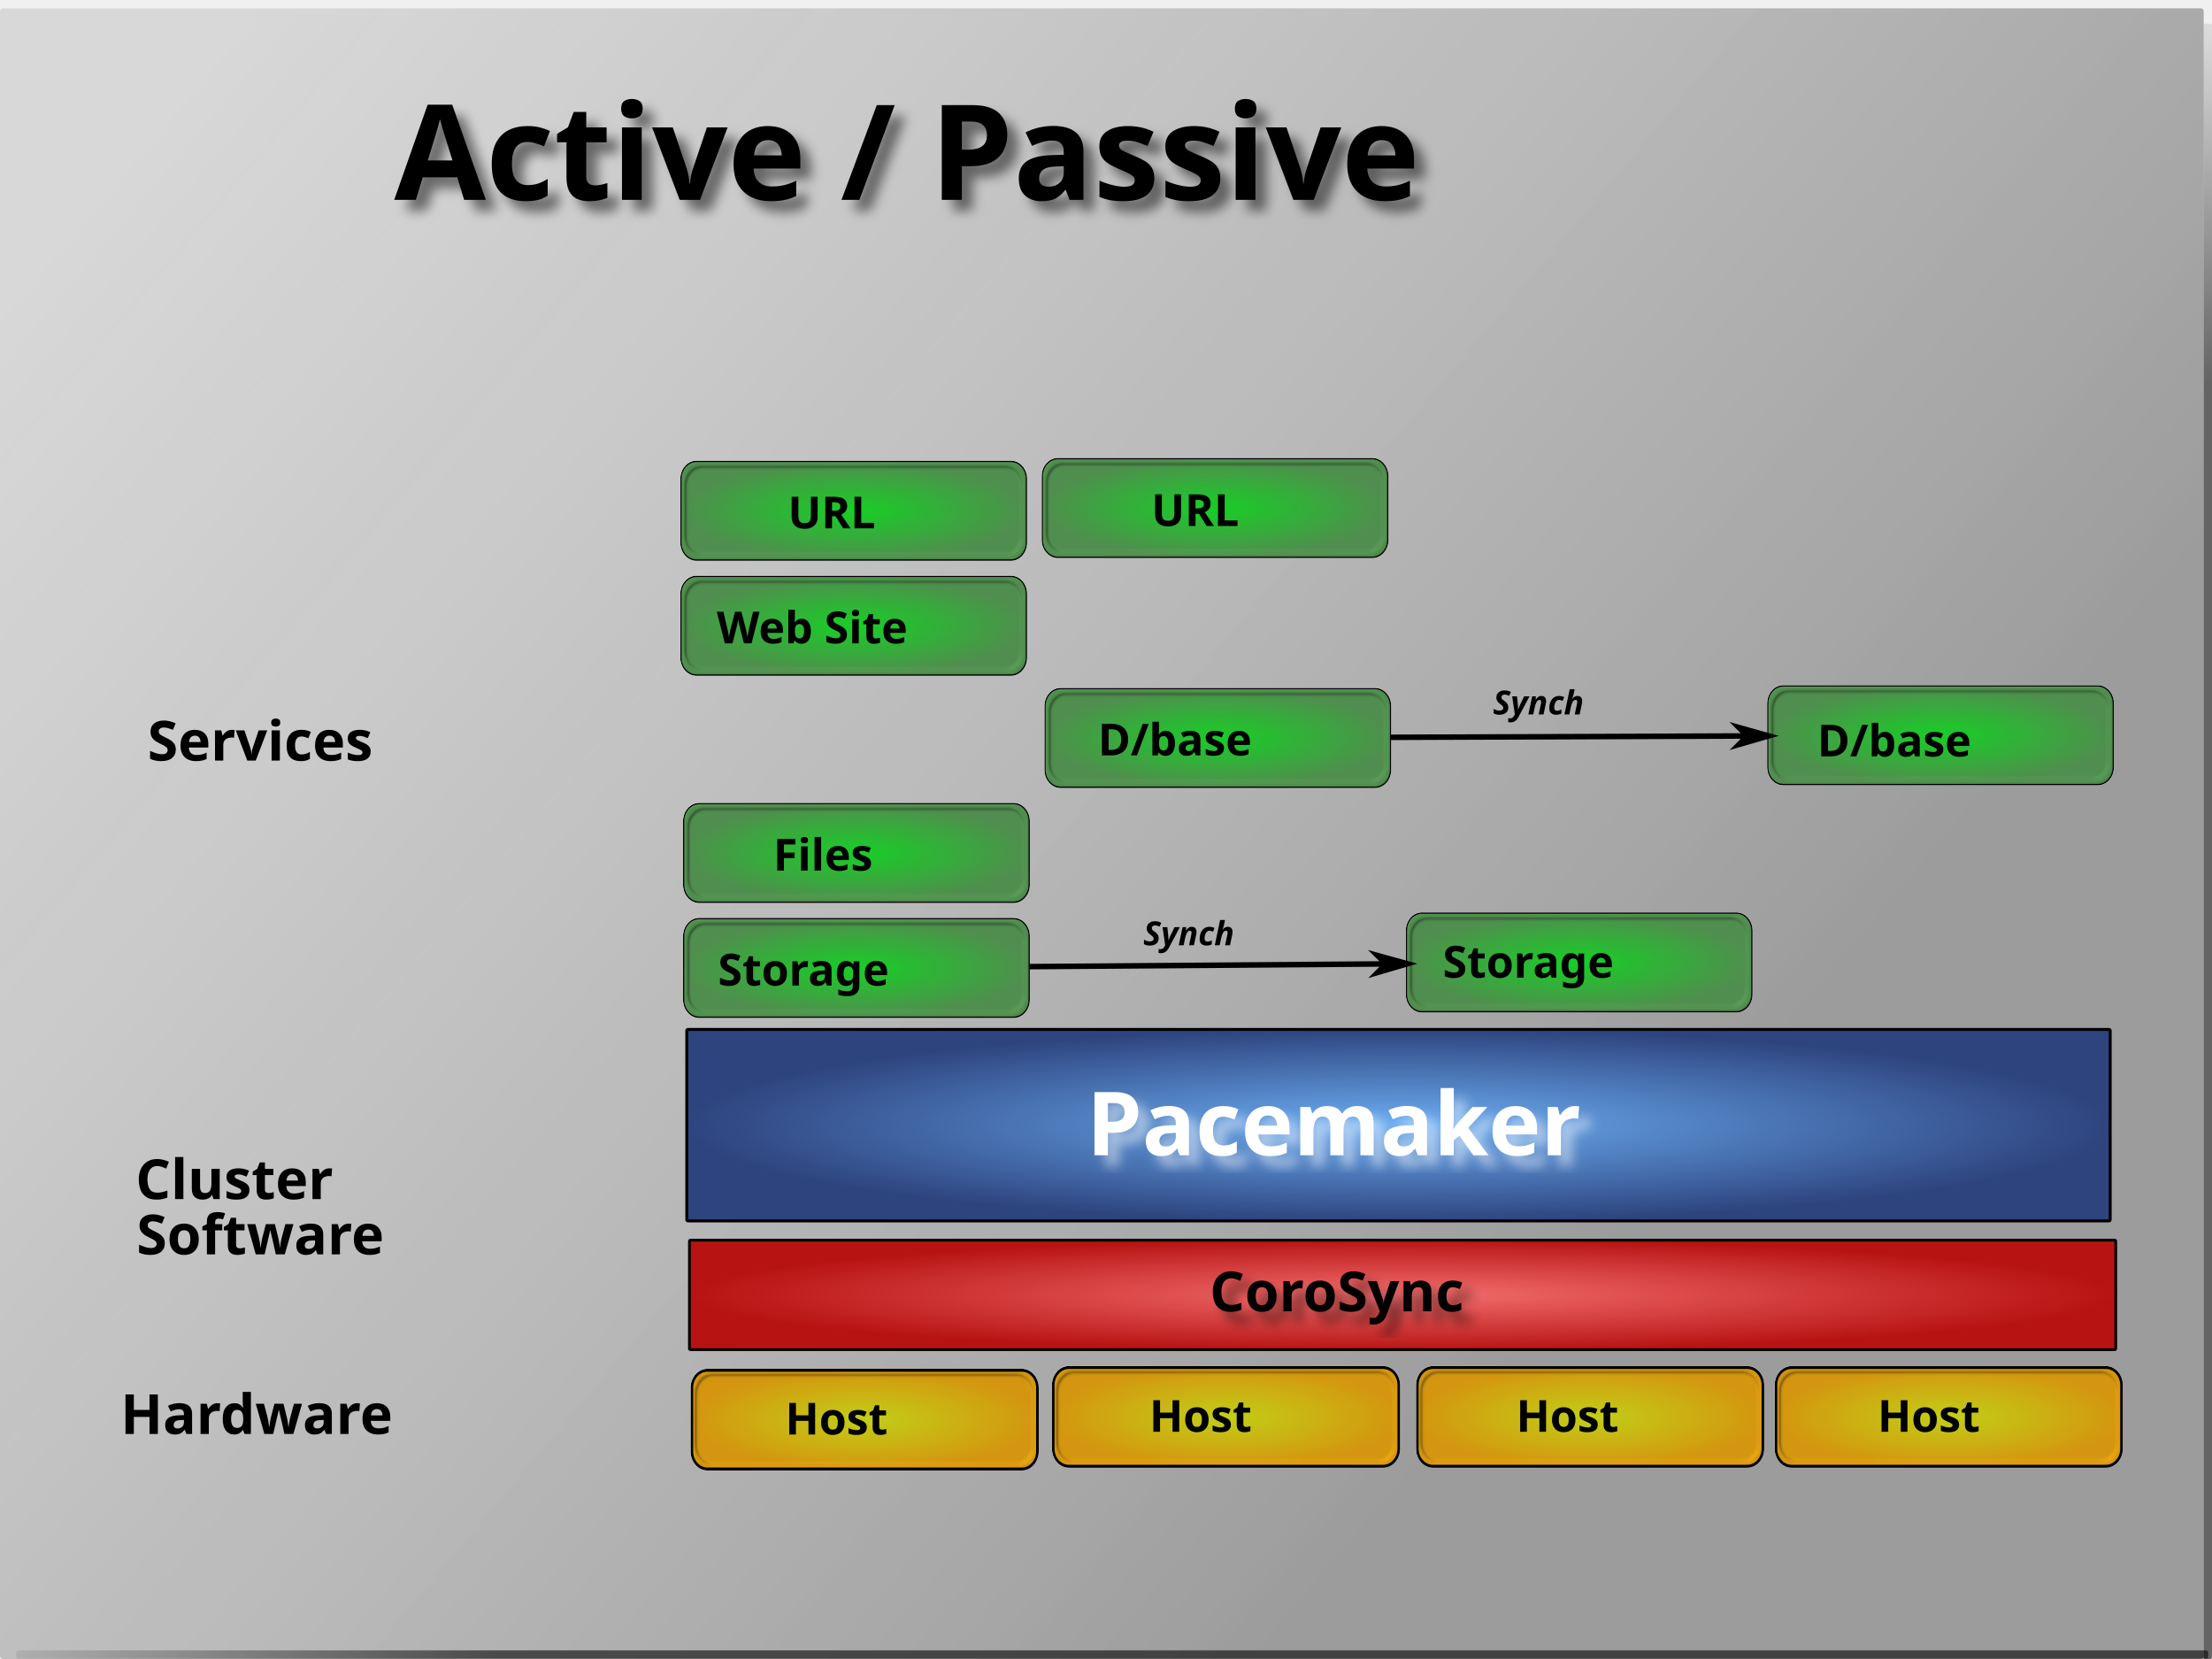
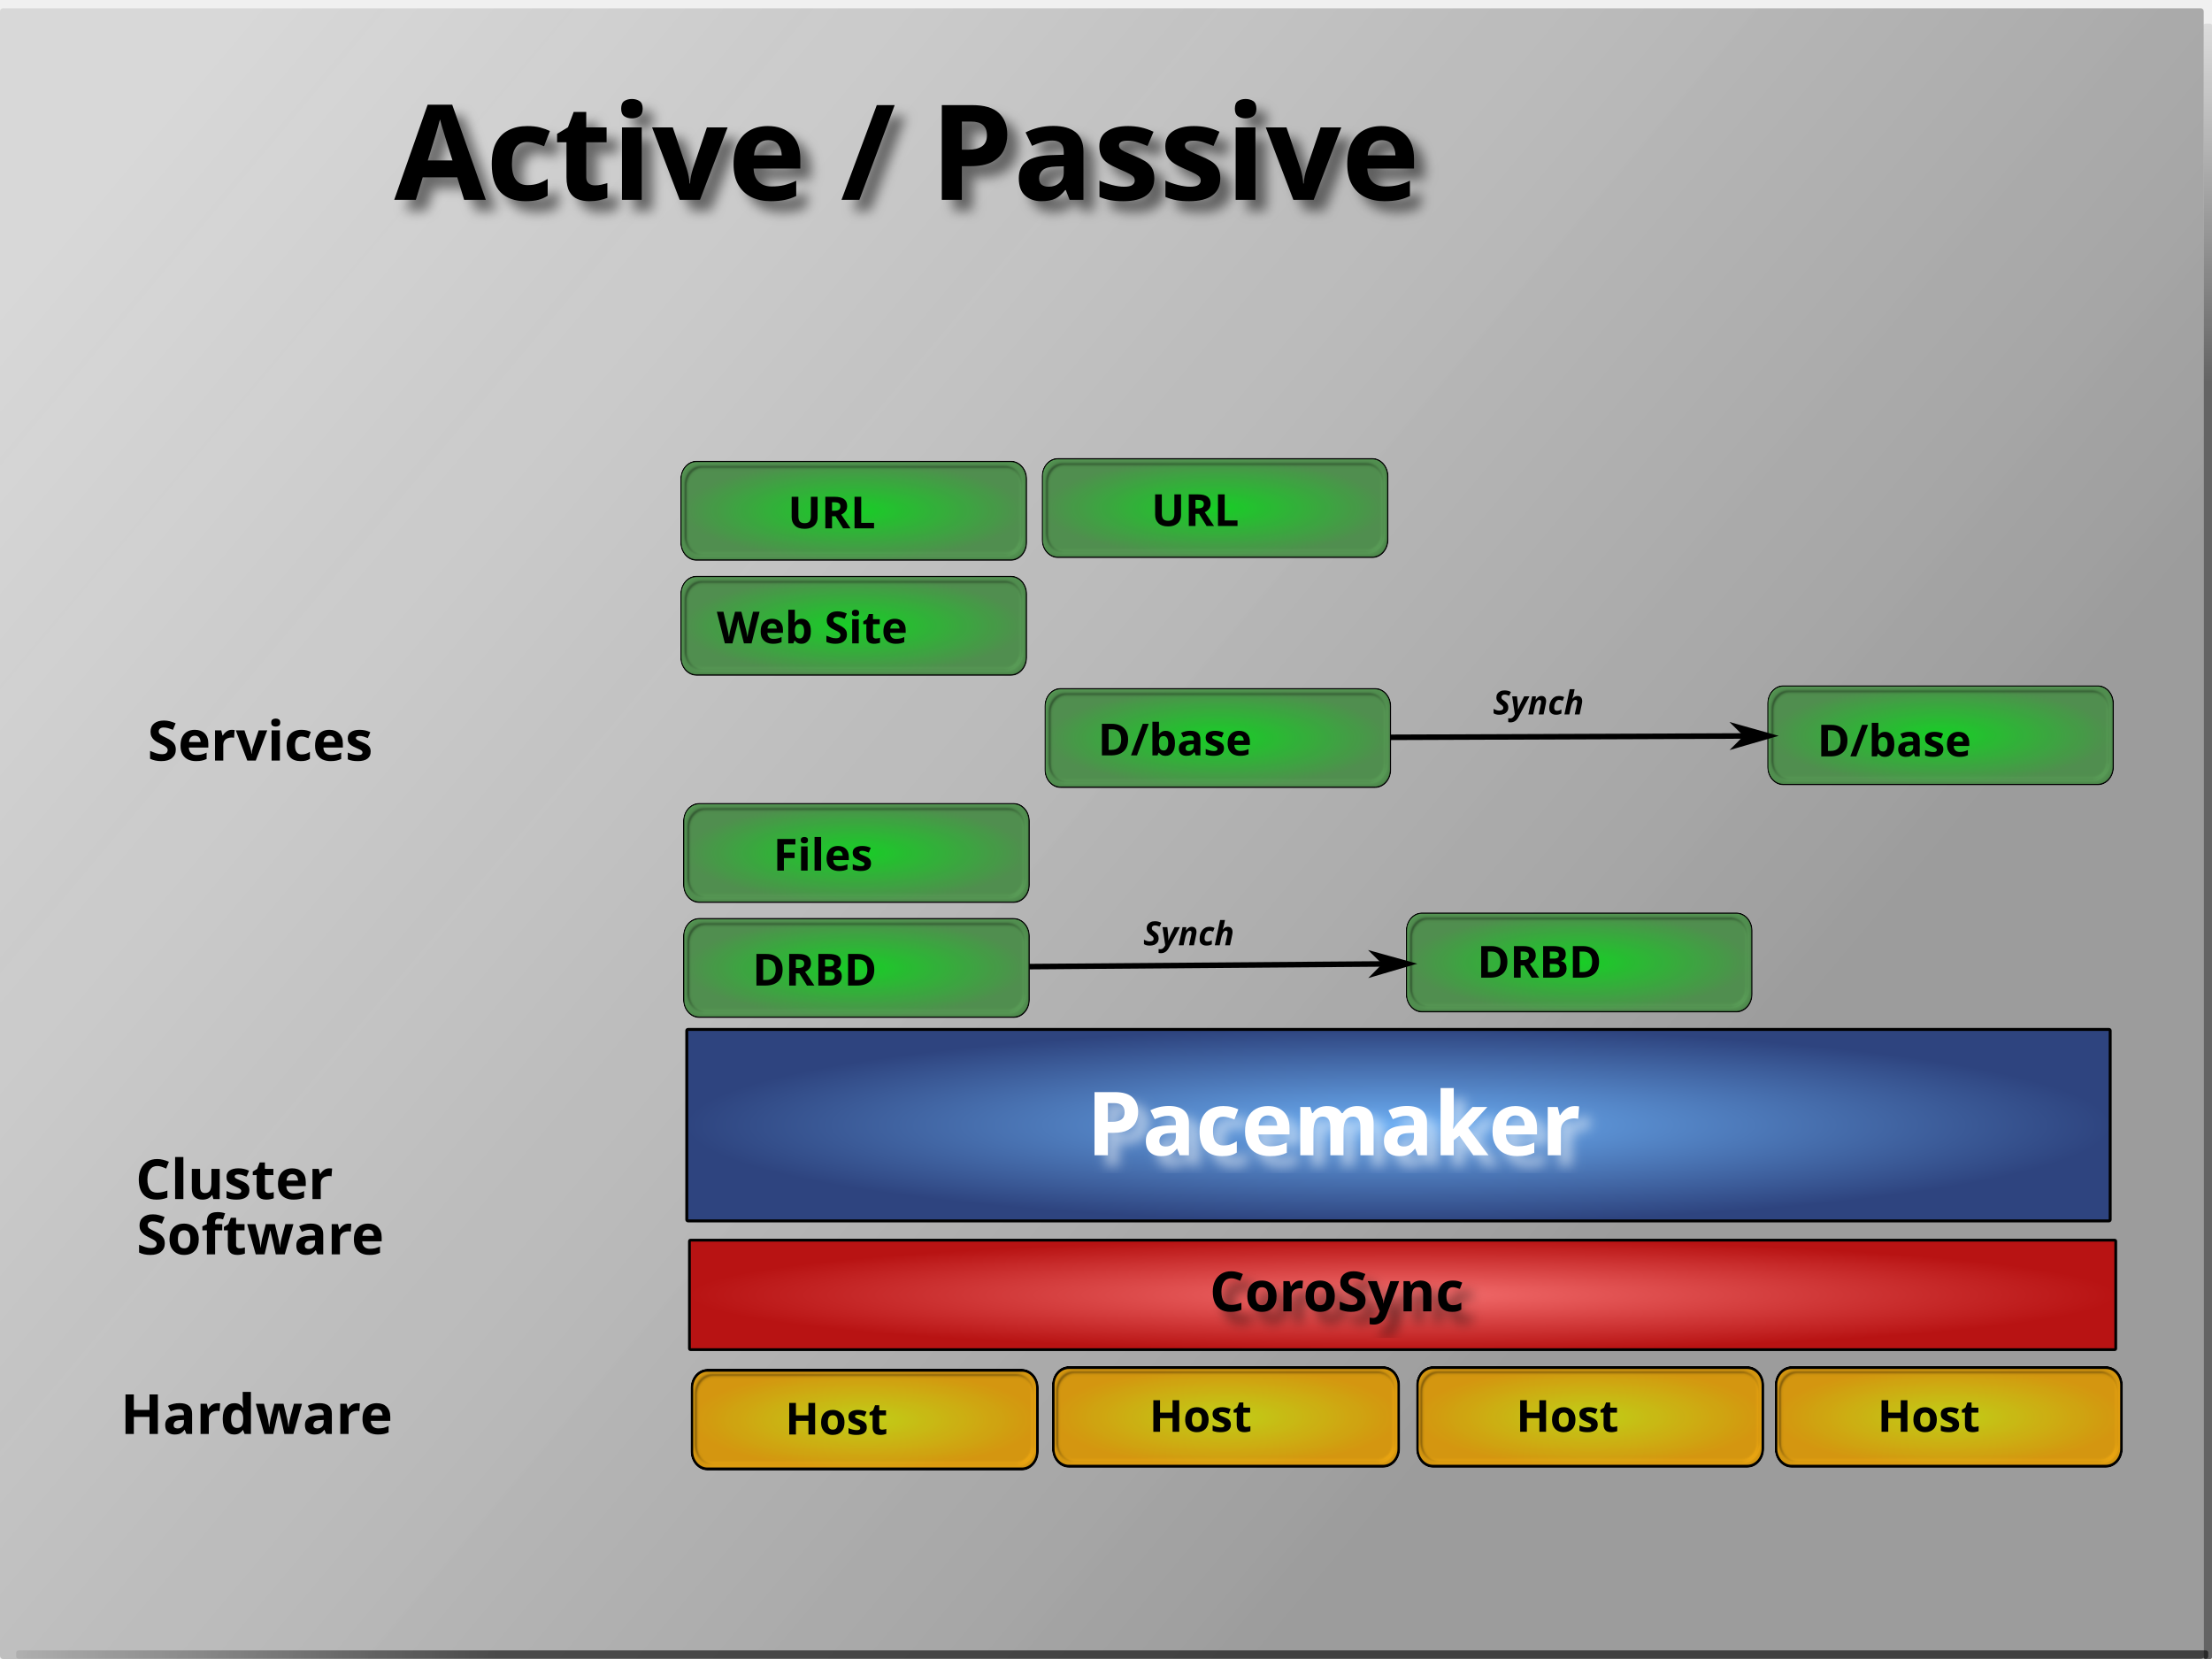
<svg xmlns="http://www.w3.org/2000/svg" xmlns:xlink="http://www.w3.org/1999/xlink" width="800" height="600" id="svg2" version="1.1">
  <defs id="defs4">
    <marker orient="auto" refY="0.0" refX="0.0" id="Arrow1Mend" style="overflow:visible;">
      <path id="path4652" d="M 0.0,0.0 L 5.0,-5.0 L -12.5,0.0 L 5.0,5.0 L 0.0,0.0 z " style="fill-rule:evenodd;stroke:#000000;stroke-width:1.0pt;marker-start:none;" transform="scale(0.4) rotate(180) translate(10,0)" />
    </marker>
    <linearGradient id="linearGradient4616">
      <stop style="stop-color:#808080;stop-opacity:0.75;" offset="0" id="stop4618" />
      <stop style="stop-color:#bfbfbf;stop-opacity:0.5;" offset="1" id="stop4620" />
    </linearGradient>
    <linearGradient id="linearGradient4606">
      <stop style="stop-color:#000000;stop-opacity:0.585;" offset="0" id="stop4608" />
      <stop style="stop-color:#000000;stop-opacity:0.081;" offset="1" id="stop4610" />
    </linearGradient>
    <linearGradient id="linearGradient4411">
      <stop style="stop-color:#f3f3f3;stop-opacity:0;" offset="0" id="stop4413" />
      <stop style="stop-color:#e6e6e6;stop-opacity:0.211;" offset="1" id="stop4415" />
    </linearGradient>
    <linearGradient id="linearGradient4370">
      <stop style="stop-color:#ffffff;stop-opacity:1;" offset="0" id="stop4372" />
      <stop style="stop-color:#f7f7f7;stop-opacity:0.699;" offset="1" id="stop4374" />
    </linearGradient>
    <linearGradient id="linearGradient3988">
      <stop id="stop3990" offset="0" style="stop-color:#d3e219;stop-opacity:1;" />
      <stop id="stop3992" offset="1" style="stop-color:#e8a411;stop-opacity:1;" />
    </linearGradient>
    <linearGradient id="linearGradient3838">
      <stop style="stop-color:#6badf2;stop-opacity:1;" offset="0" id="stop3840" />
      <stop style="stop-color:#2e447f;stop-opacity:1;" offset="1" id="stop3842" />
    </linearGradient>
    <linearGradient id="linearGradient3658">
      <stop style="stop-color:#19e229;stop-opacity:1;" offset="0" id="stop3660" />
      <stop style="stop-color:#589b56;stop-opacity:1;" offset="1" id="stop3662" />
    </linearGradient>
    <linearGradient id="linearGradient3650">
      <stop style="stop-color:#f36d6d;stop-opacity:1;" offset="0" id="stop3652" />
      <stop style="stop-color:#b81313;stop-opacity:1;" offset="1" id="stop3654" />
    </linearGradient>
    <filter id="filter3712" color-interpolation-filters="sRGB">
      <feMorphology id="feMorphology3714" radius="4.3" in="SourceAlpha" result="result91" />
      <feComposite id="feComposite3716" in2="result91" operator="out" in="SourceGraphic" />
      <feGaussianBlur id="feGaussianBlur3718" result="result0" stdDeviation="1.2" />
      <feDiffuseLighting id="feDiffuseLighting3720" diffuseConstant="1" result="result92">
        <feDistantLight id="feDistantLight3722" elevation="66" azimuth="225" />
      </feDiffuseLighting>
      <feBlend id="feBlend3724" in2="SourceGraphic" mode="multiply" result="result93" />
      <feComposite id="feComposite3726" in2="SourceAlpha" operator="in" />
    </filter>
    <radialGradient xlink:href="#linearGradient3838" id="radialGradient3844" cx="532.673" cy="425.743" fx="532.673" fy="425.743" r="259.906" gradientTransform="matrix(0.9922546,0,0,0.1353895,-22.76534,801.6518)" gradientUnits="userSpaceOnUse" />
    <radialGradient xlink:href="#linearGradient3650" id="radialGradient3854" cx="531.188" cy="483.168" fx="531.188" fy="483.168" r="258.421" gradientTransform="matrix(1,0,0,0.07856171,-23.92079,882.7205)" gradientUnits="userSpaceOnUse" />
    <radialGradient xlink:href="#linearGradient3658" id="radialGradient3884" gradientUnits="userSpaceOnUse" gradientTransform="matrix(1,0,0,0.2534722,0,86.1094)" cx="238.614" cy="115.347" fx="238.614" fy="115.347" r="142.574" />
    <radialGradient xlink:href="#linearGradient3658" id="radialGradient3886" gradientUnits="userSpaceOnUse" gradientTransform="matrix(1,0,0,0.2534722,0,86.1094)" cx="238.614" cy="115.347" fx="238.614" fy="115.347" r="142.574" />
    <radialGradient xlink:href="#linearGradient3658" id="radialGradient3904" gradientUnits="userSpaceOnUse" gradientTransform="matrix(1,0,0,0.2534722,0,86.1094)" cx="238.614" cy="115.347" fx="238.614" fy="115.347" r="142.574" />
    <radialGradient xlink:href="#linearGradient3658" id="radialGradient3926" gradientUnits="userSpaceOnUse" gradientTransform="matrix(1,0,0,0.2534722,0,86.1094)" cx="238.614" cy="115.347" fx="238.614" fy="115.347" r="142.574" />
    <radialGradient xlink:href="#linearGradient3658" id="radialGradient3930" gradientUnits="userSpaceOnUse" gradientTransform="matrix(1,0,0,0.2534722,0,86.1094)" cx="238.614" cy="115.347" fx="238.614" fy="115.347" r="142.574" />
    <radialGradient xlink:href="#linearGradient3658" id="radialGradient3944" gradientUnits="userSpaceOnUse" gradientTransform="matrix(1,0,0,0.2534722,0,86.1094)" cx="238.614" cy="115.347" fx="238.614" fy="115.347" r="142.574" />
    <radialGradient xlink:href="#linearGradient3658" id="radialGradient3964" gradientUnits="userSpaceOnUse" gradientTransform="matrix(1,0,0,0.2534722,0,86.1094)" cx="238.614" cy="115.347" fx="238.614" fy="115.347" r="142.574" />
    <radialGradient xlink:href="#linearGradient3658" id="radialGradient3968" gradientUnits="userSpaceOnUse" gradientTransform="matrix(1,0,0,0.2534722,0,86.1094)" cx="238.614" cy="115.347" fx="238.614" fy="115.347" r="142.574" />
    <radialGradient xlink:href="#linearGradient3988" id="radialGradient3974" gradientUnits="userSpaceOnUse" gradientTransform="matrix(1,0,0,0.2534722,0,86.1094)" cx="238.614" cy="115.347" fx="238.614" fy="115.347" r="142.574" />
    <radialGradient xlink:href="#linearGradient3988" id="radialGradient3996" gradientUnits="userSpaceOnUse" gradientTransform="matrix(1,0,0,0.2534722,0,86.1094)" cx="238.614" cy="115.347" fx="238.614" fy="115.347" r="142.574" />
    <radialGradient xlink:href="#linearGradient3988" id="radialGradient4000" gradientUnits="userSpaceOnUse" gradientTransform="matrix(1,0,0,0.2534722,0,86.1094)" cx="238.614" cy="115.347" fx="238.614" fy="115.347" r="142.574" />
    <radialGradient xlink:href="#linearGradient3988" id="radialGradient4004" gradientUnits="userSpaceOnUse" gradientTransform="matrix(1,0,0,0.2534722,0,86.1094)" cx="238.614" cy="115.347" fx="238.614" fy="115.347" r="142.574" />
    <filter id="filter4038" width="1.5" height="1.5" x="-.25" y="-.25">
      <feGaussianBlur id="feGaussianBlur4040" in="SourceAlpha" stdDeviation="2" result="blur" />
      <feColorMatrix id="feColorMatrix4042" result="bluralpha" type="matrix" values="-1 0 0 0 1 0 -1 0 0 1 0 0 -1 0 1 0 0 0 0.5 0 " />
      <feOffset id="feOffset4044" in="bluralpha" dx="4" dy="4" result="offsetBlur" />
      <feMerge id="feMerge4046">
        <feMergeNode id="feMergeNode4048" in="offsetBlur" />
        <feMergeNode id="feMergeNode4050" in="SourceGraphic" />
      </feMerge>
    </filter>
    <filter id="filter4066" width="1.5" height="1.5" x="-.25" y="-.25">
      <feGaussianBlur id="feGaussianBlur4068" in="SourceAlpha" stdDeviation="2" result="blur" />
      <feColorMatrix id="feColorMatrix4070" result="bluralpha" type="matrix" values="1 0 0 0 0 0 1 0 0 0 0 0 1 0 0 0 0 0 0.5 0 " />
      <feOffset id="feOffset4072" in="bluralpha" dx="4" dy="4" result="offsetBlur" />
      <feMerge id="feMerge4074">
        <feMergeNode id="feMergeNode4076" in="offsetBlur" />
        <feMergeNode id="feMergeNode4078" in="SourceGraphic" />
      </feMerge>
    </filter>
    <radialGradient xlink:href="#linearGradient4370" id="radialGradient4376" cx="-0.5" cy="-100.5" fx="-0.5" fy="-100.5" r="400.5" gradientTransform="matrix(0.06674414,1.485789,-1.49662,0.06723071,-150.8769,6.999576)" gradientUnits="userSpaceOnUse" />
    <filter id="filter4381" width="1.5" height="1.5" x="-.25" y="-.25">
      <feGaussianBlur id="feGaussianBlur4383" in="SourceAlpha" stdDeviation="2" result="blur" />
      <feColorMatrix id="feColorMatrix4385" result="bluralpha" type="matrix" values="1 0 0 0 0 0 1 0 0 0 0 0 1 0 0 0 0 0 0.5 0 " />
      <feOffset id="feOffset4387" in="bluralpha" dx="4" dy="4" result="offsetBlur" />
      <feMerge id="feMerge4389">
        <feMergeNode id="feMergeNode4391" in="offsetBlur" />
        <feMergeNode id="feMergeNode4393" in="SourceGraphic" />
      </feMerge>
    </filter>
    <filter id="filter4397" width="1.5" height="1.5" x="-.25" y="-.25">
      <feGaussianBlur id="feGaussianBlur4399" in="SourceAlpha" stdDeviation="2" result="blur" />
      <feColorMatrix id="feColorMatrix4401" result="bluralpha" type="matrix" values="1 0 0 0 0 0 1 0 0 0 0 0 1 0 0 0 0 0 0.5 0 " />
      <feOffset id="feOffset4403" in="bluralpha" dx="4" dy="4" result="offsetBlur" />
      <feMerge id="feMerge4405">
        <feMergeNode id="feMergeNode4407" in="offsetBlur" />
        <feMergeNode id="feMergeNode4409" in="SourceGraphic" />
      </feMerge>
    </filter>
    <filter id="filter4508" width="1.5" height="1.5" x="-.25" y="-.25">
      <feGaussianBlur id="feGaussianBlur4510" in="SourceAlpha" stdDeviation="2" result="blur" />
      <feColorMatrix id="feColorMatrix4512" result="bluralpha" type="matrix" values="1 0 0 0 0 0 1 0 0 0 0 0 1 0 0 0 0 0 0.5 0 " />
      <feOffset id="feOffset4514" in="bluralpha" dx="4" dy="4" result="offsetBlur" />
      <feMerge id="feMerge4516">
        <feMergeNode id="feMergeNode4518" in="offsetBlur" />
        <feMergeNode id="feMergeNode4520" in="SourceGraphic" />
      </feMerge>
    </filter>
    <filter id="filter4592" width="1.5" height="1.5" x="-.25" y="-.25">
      <feGaussianBlur id="feGaussianBlur4594" in="SourceAlpha" stdDeviation="2" result="blur" />
      <feColorMatrix id="feColorMatrix4596" result="bluralpha" type="matrix" values="1 0 0 0 0 0 1 0 0 0 0 0 1 0 0 0 0 0 0.5 0 " />
      <feOffset id="feOffset4598" in="bluralpha" dx="4" dy="4" result="offsetBlur" />
      <feMerge id="feMerge4600">
        <feMergeNode id="feMergeNode4602" in="offsetBlur" />
        <feMergeNode id="feMergeNode4604" in="SourceGraphic" />
      </feMerge>
    </filter>
    <linearGradient xlink:href="#linearGradient4606" id="linearGradient4622" x1="906.948" y1="-7.338" x2="906.948" y2="-172.976" gradientUnits="userSpaceOnUse" gradientTransform="matrix(0.2309255,0,0,0.7849298,593.3751,596.7001)" />
    <linearGradient xlink:href="#linearGradient4606" id="linearGradient4626" gradientUnits="userSpaceOnUse" gradientTransform="matrix(0.2309255,0,0,1.052138,-1255.882,187.8481)" x1="906.948" y1="-7.338" x2="906.948" y2="-172.976" />
    <linearGradient xlink:href="#linearGradient4616" id="linearGradient4636" x1="102.241" y1="386.075" x2="-256.568" y2="98.293" gradientUnits="userSpaceOnUse" gradientTransform="matrix(1.499295,0,0,1.426056,436.2333,350.7932)" />
    <linearGradient xlink:href="#linearGradient3658" id="linearGradient5088" x1="514.396" y1="714.752" x2="679.3" y2="715.979" gradientUnits="userSpaceOnUse" />
  </defs>
  <g id="layer1" transform="translate(0,-452.3622)">
    <rect style="fill:url(#linearGradient4636);fill-opacity:1.0;fill-rule:nonzero;stroke:#000000;stroke-width:0;stroke-miterlimit:4;stroke-opacity:1;stroke-dasharray:none" id="rect4628" width="797" height="597" x="-1.2012364e-05" y="455.362" ry="1.073" />
    <rect style="fill:url(#radialGradient3844);fill-opacity:1;stroke:#000000;stroke-width:1.058;stroke-miterlimit:4;stroke-opacity:1;stroke-dasharray:none" id="rect3836" width="514.794" height="69.249" x="248.385" y="824.668" ry="0.439" />
    <rect style="fill:url(#radialGradient3854);fill-opacity:1;stroke:#000000;stroke-width:1;stroke-miterlimit:4;stroke-opacity:1;stroke-dasharray:none" id="rect3846" width="515.842" height="39.604" x="249.347" y="900.877" ry="0.389" />
    <rect transform="matrix(0.4382971,0,0,0.4942417,204.1687,580.071)" ry="12.871" y="79.208" x="96.04" height="72.277" width="285.149" id="rect3872" style="fill:url(#radialGradient3884);fill-opacity:1;stroke:#000000;stroke-width:1;stroke-miterlimit:4;stroke-opacity:1;stroke-dasharray:none;filter:url(#filter3712)" />
    <text id="text3874" y="643.451" x="284.956" style="font-size:36px;font-style:normal;font-variant:normal;font-weight:bold;font-stretch:normal;text-align:start;line-height:100%;writing-mode:lr-tb;text-anchor:start;fill:#000000;fill-opacity:1;stroke:none;font-family:BlairMdITC TT;-inkscape-font-specification:BlairMdITC TT Medium" xml:space="preserve">
      <tspan style="font-size:16px;font-style:normal;font-variant:normal;font-weight:bold;font-stretch:normal;text-align:start;line-height:100%;writing-mode:lr-tb;text-anchor:start;font-family:BlairMdITC TT;-inkscape-font-specification:BlairMdITC TT Bold" y="643.451" x="284.956" id="tspan3876">URL</tspan>
    </text>
    <rect style="fill:url(#radialGradient3886);fill-opacity:1;stroke:#000000;stroke-width:1;stroke-miterlimit:4;stroke-opacity:1;stroke-dasharray:none;filter:url(#filter3712)" id="rect3878" width="285.149" height="72.277" x="96.04" y="79.208" ry="12.871" transform="matrix(0.4382971,0,0,0.4942417,334.8618,579.0809)" />
    <rect style="fill:url(#radialGradient3904);fill-opacity:1;stroke:#000000;stroke-width:1;stroke-miterlimit:4;stroke-opacity:1;stroke-dasharray:none;filter:url(#filter3712)" id="rect3892" width="285.149" height="72.277" x="96.04" y="79.208" ry="12.871" transform="matrix(0.4382971,0,0,0.4942417,204.1687,621.6551)" />
    <text xml:space="preserve" style="font-size:36px;font-style:normal;font-variant:normal;font-weight:bold;font-stretch:normal;text-align:start;line-height:100%;writing-mode:lr-tb;text-anchor:start;fill:#000000;fill-opacity:1;stroke:none;font-family:BlairMdITC TT;-inkscape-font-specification:BlairMdITC TT Medium" x="259.248" y="685.036" id="text3894">
      <tspan id="tspan3896" x="259.248" y="685.036" style="font-size:16px;font-style:normal;font-variant:normal;font-weight:bold;font-stretch:normal;text-align:start;line-height:100%;writing-mode:lr-tb;text-anchor:start;font-family:BlairMdITC TT;-inkscape-font-specification:BlairMdITC TT Bold">Web Site</tspan>
    </text>
    <rect style="fill:url(#radialGradient3926);fill-opacity:1;stroke:#000000;stroke-width:1;stroke-miterlimit:4;stroke-opacity:1;stroke-dasharray:none;filter:url(#filter3712)" id="rect3918" width="285.149" height="72.277" x="96.04" y="79.208" ry="12.871" transform="matrix(0.4382971,0,0,0.4942417,335.8519,662.2492)" />
    <rect style="fill:url(#radialGradient3930);fill-opacity:1;stroke:#000000;stroke-width:1;stroke-miterlimit:4;stroke-opacity:1;stroke-dasharray:none;filter:url(#filter3712)" id="rect3922" width="285.149" height="72.277" x="96.04" y="79.208" ry="12.871" transform="matrix(0.4382971,0,0,0.4942417,597.238,661.2591)" />
    <rect style="fill:url(#radialGradient3944);fill-opacity:1;stroke:#000000;stroke-width:1;stroke-miterlimit:4;stroke-opacity:1;stroke-dasharray:none;filter:url(#filter3712)" id="rect3932" width="285.149" height="72.277" x="96.04" y="79.208" ry="12.871" transform="matrix(0.4382971,0,0,0.4942417,205.1588,703.8333)" />
    <text xml:space="preserve" style="font-size:36px;font-style:normal;font-variant:normal;font-weight:bold;font-stretch:normal;text-align:start;line-height:100%;writing-mode:lr-tb;text-anchor:start;fill:#000000;fill-opacity:1;stroke:none;font-family:BlairMdITC TT;-inkscape-font-specification:BlairMdITC TT Medium" x="279.679" y="767.214" id="text3934">
      <tspan id="tspan3936" x="279.679" y="767.214" style="font-size:16px;font-style:normal;font-variant:normal;font-weight:bold;font-stretch:normal;text-align:start;line-height:100%;writing-mode:lr-tb;text-anchor:start;font-family:BlairMdITC TT;-inkscape-font-specification:BlairMdITC TT Bold">Files</tspan>
    </text>
    <rect transform="matrix(0.4382971,0,0,0.4942417,205.1588,745.4175)" ry="12.871" y="79.208" x="96.04" height="72.277" width="285.149" id="rect3952" style="fill:url(#radialGradient3964);fill-opacity:1;stroke:#000000;stroke-width:1;stroke-miterlimit:4;stroke-opacity:1;stroke-dasharray:none;filter:url(#filter3712)" />
    <text id="text3954" y="808.798" x="259.655" style="font-size:36px;font-style:normal;font-variant:normal;font-weight:bold;font-stretch:normal;text-align:start;line-height:100%;writing-mode:lr-tb;text-anchor:start;fill:#000000;fill-opacity:1;stroke:none;font-family:BlairMdITC TT;-inkscape-font-specification:BlairMdITC TT Medium" xml:space="preserve">
-       <tspan style="font-size:16px;font-style:normal;font-variant:normal;font-weight:bold;font-stretch:normal;text-align:start;line-height:100%;writing-mode:lr-tb;text-anchor:start;font-family:BlairMdITC TT;-inkscape-font-specification:BlairMdITC TT Bold" y="808.798" x="259.655" id="tspan3956">Storage</tspan>
+       <tspan style="font-size:16px;font-style:normal;font-variant:normal;font-weight:bold;font-stretch:normal;text-align:start;line-height:100%;writing-mode:lr-tb;text-anchor:start;font-family:BlairMdITC TT;-inkscape-font-specification:BlairMdITC TT Bold" y="808.798" x="259.655" id="tspan3956">   DRBD</tspan>
    </text>
    <rect transform="matrix(0.4382971,0,0,0.4942417,466.5449,743.4373)" ry="12.871" y="79.208" x="96.04" height="72.277" width="285.149" id="rect3960" style="fill:url(#radialGradient3968);fill-opacity:1;stroke:#000000;stroke-width:1;stroke-miterlimit:4;stroke-opacity:1;stroke-dasharray:none;filter:url(#filter3712)" />
    <rect transform="matrix(0.4382971,0,0,0.4942417,208.1291,908.7838)" ry="12.871" y="79.208" x="96.04" height="72.277" width="285.149" id="rect3972" style="fill:url(#radialGradient3974);fill-opacity:1;stroke:#000000;stroke-width:2.149;stroke-miterlimit:4;stroke-opacity:1;stroke-dasharray:none;filter:url(#filter3712)" />
    <rect style="fill:url(#radialGradient3996);fill-opacity:1;stroke:#000000;stroke-width:2.149;stroke-miterlimit:4;stroke-opacity:1;stroke-dasharray:none;filter:url(#filter3712)" id="rect3994" width="285.149" height="72.277" x="96.04" y="79.208" ry="12.871" transform="matrix(0.4382971,0,0,0.4942417,338.8222,907.7937)" />
    <rect transform="matrix(0.4382971,0,0,0.4942417,470.5054,907.7937)" ry="12.871" y="79.208" x="96.04" height="72.277" width="285.149" id="rect3998" style="fill:url(#radialGradient4000);fill-opacity:1;stroke:#000000;stroke-width:2.149;stroke-miterlimit:4;stroke-opacity:1;stroke-dasharray:none;filter:url(#filter3712)" />
    <rect style="fill:url(#radialGradient4004);fill-opacity:1;stroke:#000000;stroke-width:2.149;stroke-miterlimit:4;stroke-opacity:1;stroke-dasharray:none;filter:url(#filter3712)" id="rect4002" width="285.149" height="72.277" x="96.04" y="79.208" ry="12.871" transform="matrix(0.4382971,0,0,0.4942417,600.2083,907.7937)" />
    <text xml:space="preserve" style="font-size:36px;font-style:normal;font-variant:normal;font-weight:bold;font-stretch:normal;text-align:start;line-height:100%;writing-mode:lr-tb;text-anchor:start;fill:#000000;fill-opacity:1;stroke:none;font-family:BlairMdITC TT;-inkscape-font-specification:BlairMdITC TT Medium" x="284" y="971.174" id="text4006">
      <tspan id="tspan4008" x="284" y="971.174" style="font-size:16px;font-style:normal;font-variant:normal;font-weight:bold;font-stretch:normal;text-align:start;line-height:100%;writing-mode:lr-tb;text-anchor:start;font-family:BlairMdITC TT;-inkscape-font-specification:BlairMdITC TT Bold">Host</tspan>
    </text>
    <text id="text4010" y="970.184" x="415.683" style="font-size:36px;font-style:normal;font-variant:normal;font-weight:bold;font-stretch:normal;text-align:start;line-height:100%;writing-mode:lr-tb;text-anchor:start;fill:#000000;fill-opacity:1;stroke:none;font-family:BlairMdITC TT;-inkscape-font-specification:BlairMdITC TT Medium" xml:space="preserve">
      <tspan style="font-size:16px;font-style:normal;font-variant:normal;font-weight:bold;font-stretch:normal;text-align:start;line-height:100%;writing-mode:lr-tb;text-anchor:start;font-family:BlairMdITC TT;-inkscape-font-specification:BlairMdITC TT Bold" y="970.184" x="415.683" id="tspan4012">Host</tspan>
    </text>
    <text xml:space="preserve" style="font-size:36px;font-style:normal;font-variant:normal;font-weight:bold;font-stretch:normal;text-align:start;line-height:100%;writing-mode:lr-tb;text-anchor:start;fill:#000000;fill-opacity:1;stroke:none;font-family:BlairMdITC TT;-inkscape-font-specification:BlairMdITC TT Medium" x="548.356" y="970.184" id="text4014">
      <tspan id="tspan4016" x="548.356" y="970.184" style="font-size:16px;font-style:normal;font-variant:normal;font-weight:bold;font-stretch:normal;text-align:start;line-height:100%;writing-mode:lr-tb;text-anchor:start;font-family:BlairMdITC TT;-inkscape-font-specification:BlairMdITC TT Bold">Host</tspan>
    </text>
    <text id="text4018" y="970.184" x="679.049" style="font-size:36px;font-style:normal;font-variant:normal;font-weight:bold;font-stretch:normal;text-align:start;line-height:100%;writing-mode:lr-tb;text-anchor:start;fill:#000000;fill-opacity:1;stroke:none;font-family:BlairMdITC TT;-inkscape-font-specification:BlairMdITC TT Medium" xml:space="preserve">
      <tspan style="font-size:16px;font-style:normal;font-variant:normal;font-weight:bold;font-stretch:normal;text-align:start;line-height:100%;writing-mode:lr-tb;text-anchor:start;font-family:BlairMdITC TT;-inkscape-font-specification:BlairMdITC TT Bold" y="970.184" x="679.049" id="tspan4020">Host</tspan>
    </text>
    <text id="text4030" y="926.62" x="437.465" style="font-size:36px;font-style:normal;font-variant:normal;font-weight:bold;font-stretch:normal;text-align:start;line-height:100%;writing-mode:lr-tb;text-anchor:start;fill:#000000;fill-opacity:1;stroke:none;filter:url(#filter4066);font-family:BlairMdITC TT;-inkscape-font-specification:BlairMdITC TT Medium" xml:space="preserve">
      <tspan style="font-size:20px;font-style:normal;font-variant:normal;font-weight:bold;font-stretch:normal;text-align:start;line-height:100%;writing-mode:lr-tb;text-anchor:start;font-family:BlairMdITC TT;-inkscape-font-specification:BlairMdITC TT Bold" y="926.62" x="437.465" id="tspan4032">CoroSync</tspan>
    </text>
    <text xml:space="preserve" style="font-size:36px;font-style:normal;font-variant:normal;font-weight:bold;font-stretch:normal;text-align:start;line-height:100%;writing-mode:lr-tb;text-anchor:start;fill:#ffffff;fill-opacity:1;stroke:none;filter:url(#filter4038);font-family:BlairMdITC TT;-inkscape-font-specification:BlairMdITC TT Medium" x="505.782" y="870.184" id="text4034">
      <tspan id="tspan4036" x="505.782" y="870.184" style="font-size:32px;font-style:normal;font-variant:normal;font-weight:bold;font-stretch:normal;text-align:center;line-height:100%;writing-mode:lr-tb;text-anchor:middle;fill:#ffffff;font-family:BlairMdITC TT;-inkscape-font-specification:BlairMdITC TT Bold">Pacemaker</tspan>
    </text>
    <text xml:space="preserve" style="font-size:36px;font-style:normal;font-variant:normal;font-weight:bold;font-stretch:normal;text-align:start;line-height:100%;writing-mode:lr-tb;text-anchor:start;fill:#000000;fill-opacity:1;stroke:none;filter:url(#filter4066);font-family:BlairMdITC TT;-inkscape-font-specification:BlairMdITC TT Medium" x="142.574" y="524.639" id="text4080">
      <tspan id="tspan4082" x="142.574" y="524.639" style="font-size:48px;font-style:normal;font-variant:normal;font-weight:bold;font-stretch:normal;text-align:start;line-height:100%;writing-mode:lr-tb;text-anchor:start;font-family:BlairMdITC TT;-inkscape-font-specification:BlairMdITC TT Bold">Active / Passive</tspan>
    </text>
    <text id="text4084" y="970.971" x="43.592" style="font-size:36px;font-style:normal;font-variant:normal;font-weight:bold;font-stretch:normal;text-align:start;line-height:100%;writing-mode:lr-tb;text-anchor:start;fill:#000000;fill-opacity:1;stroke:none;font-family:BlairMdITC TT;-inkscape-font-specification:BlairMdITC TT Medium" xml:space="preserve">
      <tspan style="font-size:20px;font-style:normal;font-variant:normal;font-weight:bold;font-stretch:normal;text-align:start;line-height:100%;writing-mode:lr-tb;text-anchor:start;font-family:BlairMdITC TT;-inkscape-font-specification:BlairMdITC TT Bold" y="970.971" x="43.592" id="tspan4086">Hardware</tspan>
    </text>
    <text xml:space="preserve" style="font-size:36px;font-style:normal;font-variant:normal;font-weight:bold;font-stretch:normal;text-align:start;line-height:100%;writing-mode:lr-tb;text-anchor:start;fill:#000000;fill-opacity:1;stroke:none;font-family:BlairMdITC TT;-inkscape-font-specification:BlairMdITC TT Medium" x="117.545" y="886.026" id="text4088">
      <tspan id="tspan4090" x="117.545" y="886.026" style="font-size:20px;font-style:normal;font-variant:normal;font-weight:bold;font-stretch:normal;text-align:center;line-height:100%;writing-mode:lr-tb;text-anchor:middle;font-family:BlairMdITC TT;-inkscape-font-specification:BlairMdITC TT Bold">Cluster</tspan>
      <tspan x="117.545" y="906.026" style="font-size:20px;font-style:normal;font-variant:normal;font-weight:bold;font-stretch:normal;text-align:center;line-height:100%;writing-mode:lr-tb;text-anchor:middle;font-family:BlairMdITC TT;-inkscape-font-specification:BlairMdITC TT Bold" id="tspan4092">Software</tspan>
    </text>
    <text id="text4094" y="727.436" x="117.486" style="font-size:36px;font-style:normal;font-variant:normal;font-weight:bold;font-stretch:normal;text-align:start;line-height:100%;writing-mode:lr-tb;text-anchor:start;fill:#000000;fill-opacity:1;stroke:none;font-family:BlairMdITC TT;-inkscape-font-specification:BlairMdITC TT Medium" xml:space="preserve">
      <tspan id="tspan4098" style="font-size:20px;font-style:normal;font-variant:normal;font-weight:bold;font-stretch:normal;text-align:center;line-height:100%;writing-mode:lr-tb;text-anchor:middle;font-family:BlairMdITC TT;-inkscape-font-specification:BlairMdITC TT Bold" y="727.436" x="117.486">Services</tspan>
    </text>
    <text xml:space="preserve" style="font-size:36px;font-style:normal;font-variant:normal;font-weight:bold;font-stretch:normal;text-align:start;line-height:100%;writing-mode:lr-tb;text-anchor:start;fill:#000000;fill-opacity:1;stroke:none;font-family:BlairMdITC TT;-inkscape-font-specification:BlairMdITC TT Medium" x="416.411" y="642.587" id="text4472">
      <tspan id="tspan4474" x="416.411" y="642.587" style="font-size:16px;font-style:normal;font-variant:normal;font-weight:bold;font-stretch:normal;text-align:start;line-height:100%;writing-mode:lr-tb;text-anchor:start;font-family:BlairMdITC TT;-inkscape-font-specification:BlairMdITC TT Bold">URL</tspan>
    </text>
    <text xml:space="preserve" style="font-size:36px;font-style:normal;font-variant:normal;font-weight:bold;font-stretch:normal;text-align:start;line-height:100%;writing-mode:lr-tb;text-anchor:start;fill:#000000;fill-opacity:1;stroke:none;font-family:BlairMdITC TT;-inkscape-font-specification:BlairMdITC TT Medium" x="657.251" y="725.926" id="text4480">
      <tspan id="tspan4482" x="657.251" y="725.926" style="font-size:16px;font-style:normal;font-variant:normal;font-weight:bold;font-stretch:normal;text-align:start;line-height:100%;writing-mode:lr-tb;text-anchor:start;font-family:BlairMdITC TT;-inkscape-font-specification:BlairMdITC TT Bold">D/base</tspan>
    </text>
    <text id="text4484" y="805.946" x="521.783" style="font-size:36px;font-style:normal;font-variant:normal;font-weight:bold;font-stretch:normal;text-align:start;line-height:100%;writing-mode:lr-tb;text-anchor:start;fill:#000000;fill-opacity:1;stroke:none;font-family:BlairMdITC TT;-inkscape-font-specification:BlairMdITC TT Medium" xml:space="preserve">
-       <tspan style="font-size:16px;font-style:normal;font-variant:normal;font-weight:bold;font-stretch:normal;text-align:start;line-height:100%;writing-mode:lr-tb;text-anchor:start;font-family:BlairMdITC TT;-inkscape-font-specification:BlairMdITC TT Bold" y="805.946" x="521.783" id="tspan4486">Storage</tspan>
+       <tspan style="font-size:16px;font-style:normal;font-variant:normal;font-weight:bold;font-stretch:normal;text-align:start;line-height:100%;writing-mode:lr-tb;text-anchor:start;font-family:BlairMdITC TT;-inkscape-font-specification:BlairMdITC TT Bold" y="805.946" x="521.783" id="tspan4486">   DRBD</tspan>
    </text>
    <text id="text4488" y="725.563" x="397.086" style="font-size:36px;font-style:normal;font-variant:normal;font-weight:bold;font-stretch:normal;text-align:start;line-height:100%;writing-mode:lr-tb;text-anchor:start;fill:#000000;fill-opacity:1;stroke:none;font-family:BlairMdITC TT;-inkscape-font-specification:BlairMdITC TT Medium" xml:space="preserve">
      <tspan style="font-size:16px;font-style:normal;font-variant:normal;font-weight:bold;font-stretch:normal;text-align:start;line-height:100%;writing-mode:lr-tb;text-anchor:start;font-family:BlairMdITC TT;-inkscape-font-specification:BlairMdITC TT Bold" y="725.563" x="397.086" id="tspan4490">D/base</tspan>
    </text>
    <rect style="fill:url(#linearGradient4622);fill-opacity:1.0;fill-rule:nonzero;stroke:#000000;stroke-width:0;stroke-miterlimit:4;stroke-opacity:1;stroke-dasharray:none" id="rect4614" width="3" height="591.436" x="797" y="460.926" ry="0.591" />
    <rect ry="0.792" y="5.853" x="-1052.257" height="792.775" width="3" id="rect4624" style="fill:url(#linearGradient4626);fill-opacity:1;fill-rule:nonzero;stroke:#000000;stroke-width:0;stroke-miterlimit:4;stroke-opacity:1;stroke-dasharray:none" transform="matrix(0,-1,1,0,0,0)" />
    <path style="fill:none;stroke:#000000;stroke-width:2;stroke-linecap:butt;stroke-linejoin:miter;stroke-miterlimit:4;stroke-opacity:1;stroke-dasharray:none;marker-end:url(#Arrow1Mend)" d="m 372.232,801.953 136.406,-1.033" id="path5090" />
    <text id="text5646" y="710.741" x="539.946" style="font-size:36px;font-style:normal;font-variant:normal;font-weight:bold;font-stretch:normal;text-align:start;line-height:100%;writing-mode:lr-tb;text-anchor:start;fill:#000000;fill-opacity:1;stroke:none;font-family:BlairMdITC TT;-inkscape-font-specification:BlairMdITC TT Medium" xml:space="preserve">
      <tspan style="font-size:12px;font-style:italic;font-variant:normal;font-weight:bold;font-stretch:normal;text-align:start;line-height:100%;writing-mode:lr-tb;text-anchor:start;font-family:BlairMdITC TT;-inkscape-font-specification:BlairMdITC TT Bold" y="710.741" x="539.946" id="tspan5648">Synch</tspan>
    </text>
    <text xml:space="preserve" style="font-size:36px;font-style:normal;font-variant:normal;font-weight:bold;font-stretch:normal;text-align:start;line-height:100%;writing-mode:lr-tb;text-anchor:start;fill:#000000;fill-opacity:1;stroke:none;font-family:BlairMdITC TT;-inkscape-font-specification:BlairMdITC TT Medium" x="413.496" y="794.223" id="text5650">
      <tspan id="tspan5652" x="413.496" y="794.223" style="font-size:12px;font-style:italic;font-variant:normal;font-weight:bold;font-stretch:normal;text-align:start;line-height:100%;writing-mode:lr-tb;text-anchor:start;font-family:BlairMdITC TT;-inkscape-font-specification:BlairMdITC TT Bold">Synch</tspan>
    </text>
    <path style="fill:none;stroke:#000000;stroke-width:2;stroke-linecap:butt;stroke-linejoin:miter;stroke-miterlimit:4;stroke-opacity:1;stroke-dasharray:none;marker-start:none;marker-end:url(#Arrow1Mend)" d="M 502.926,719.022 639.332,718.505" id="path5840" />
  </g>
</svg>
